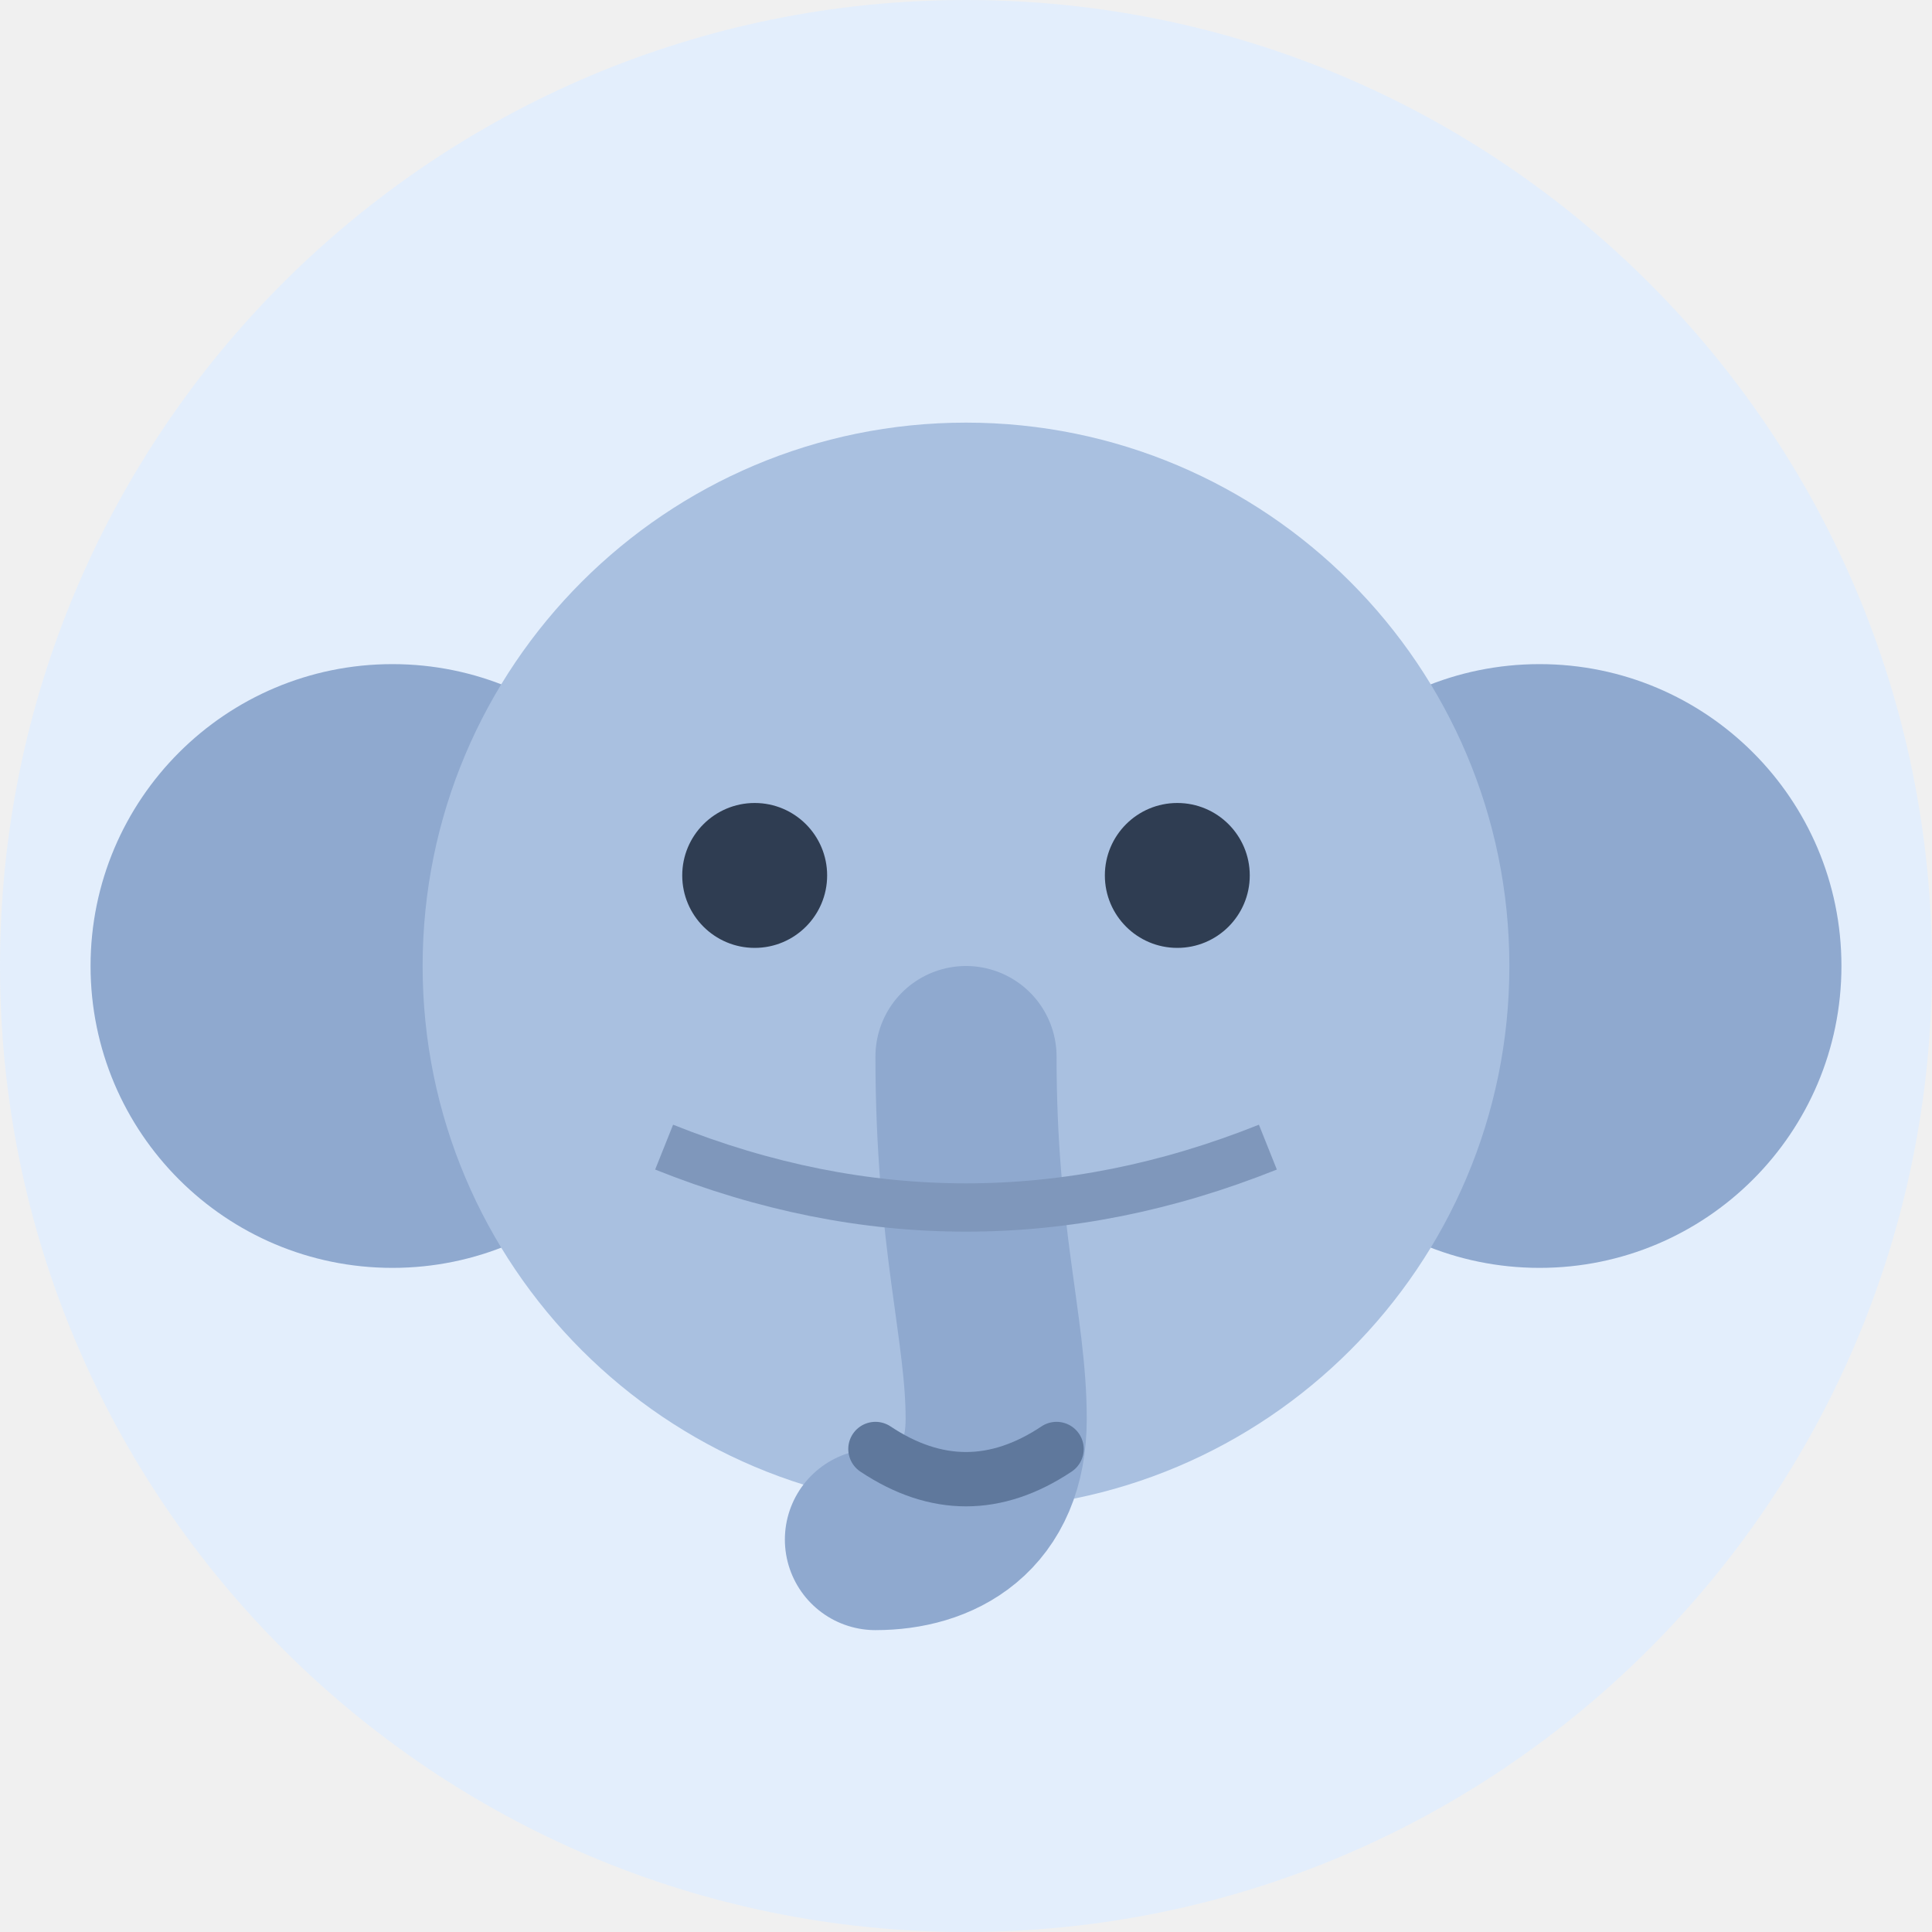
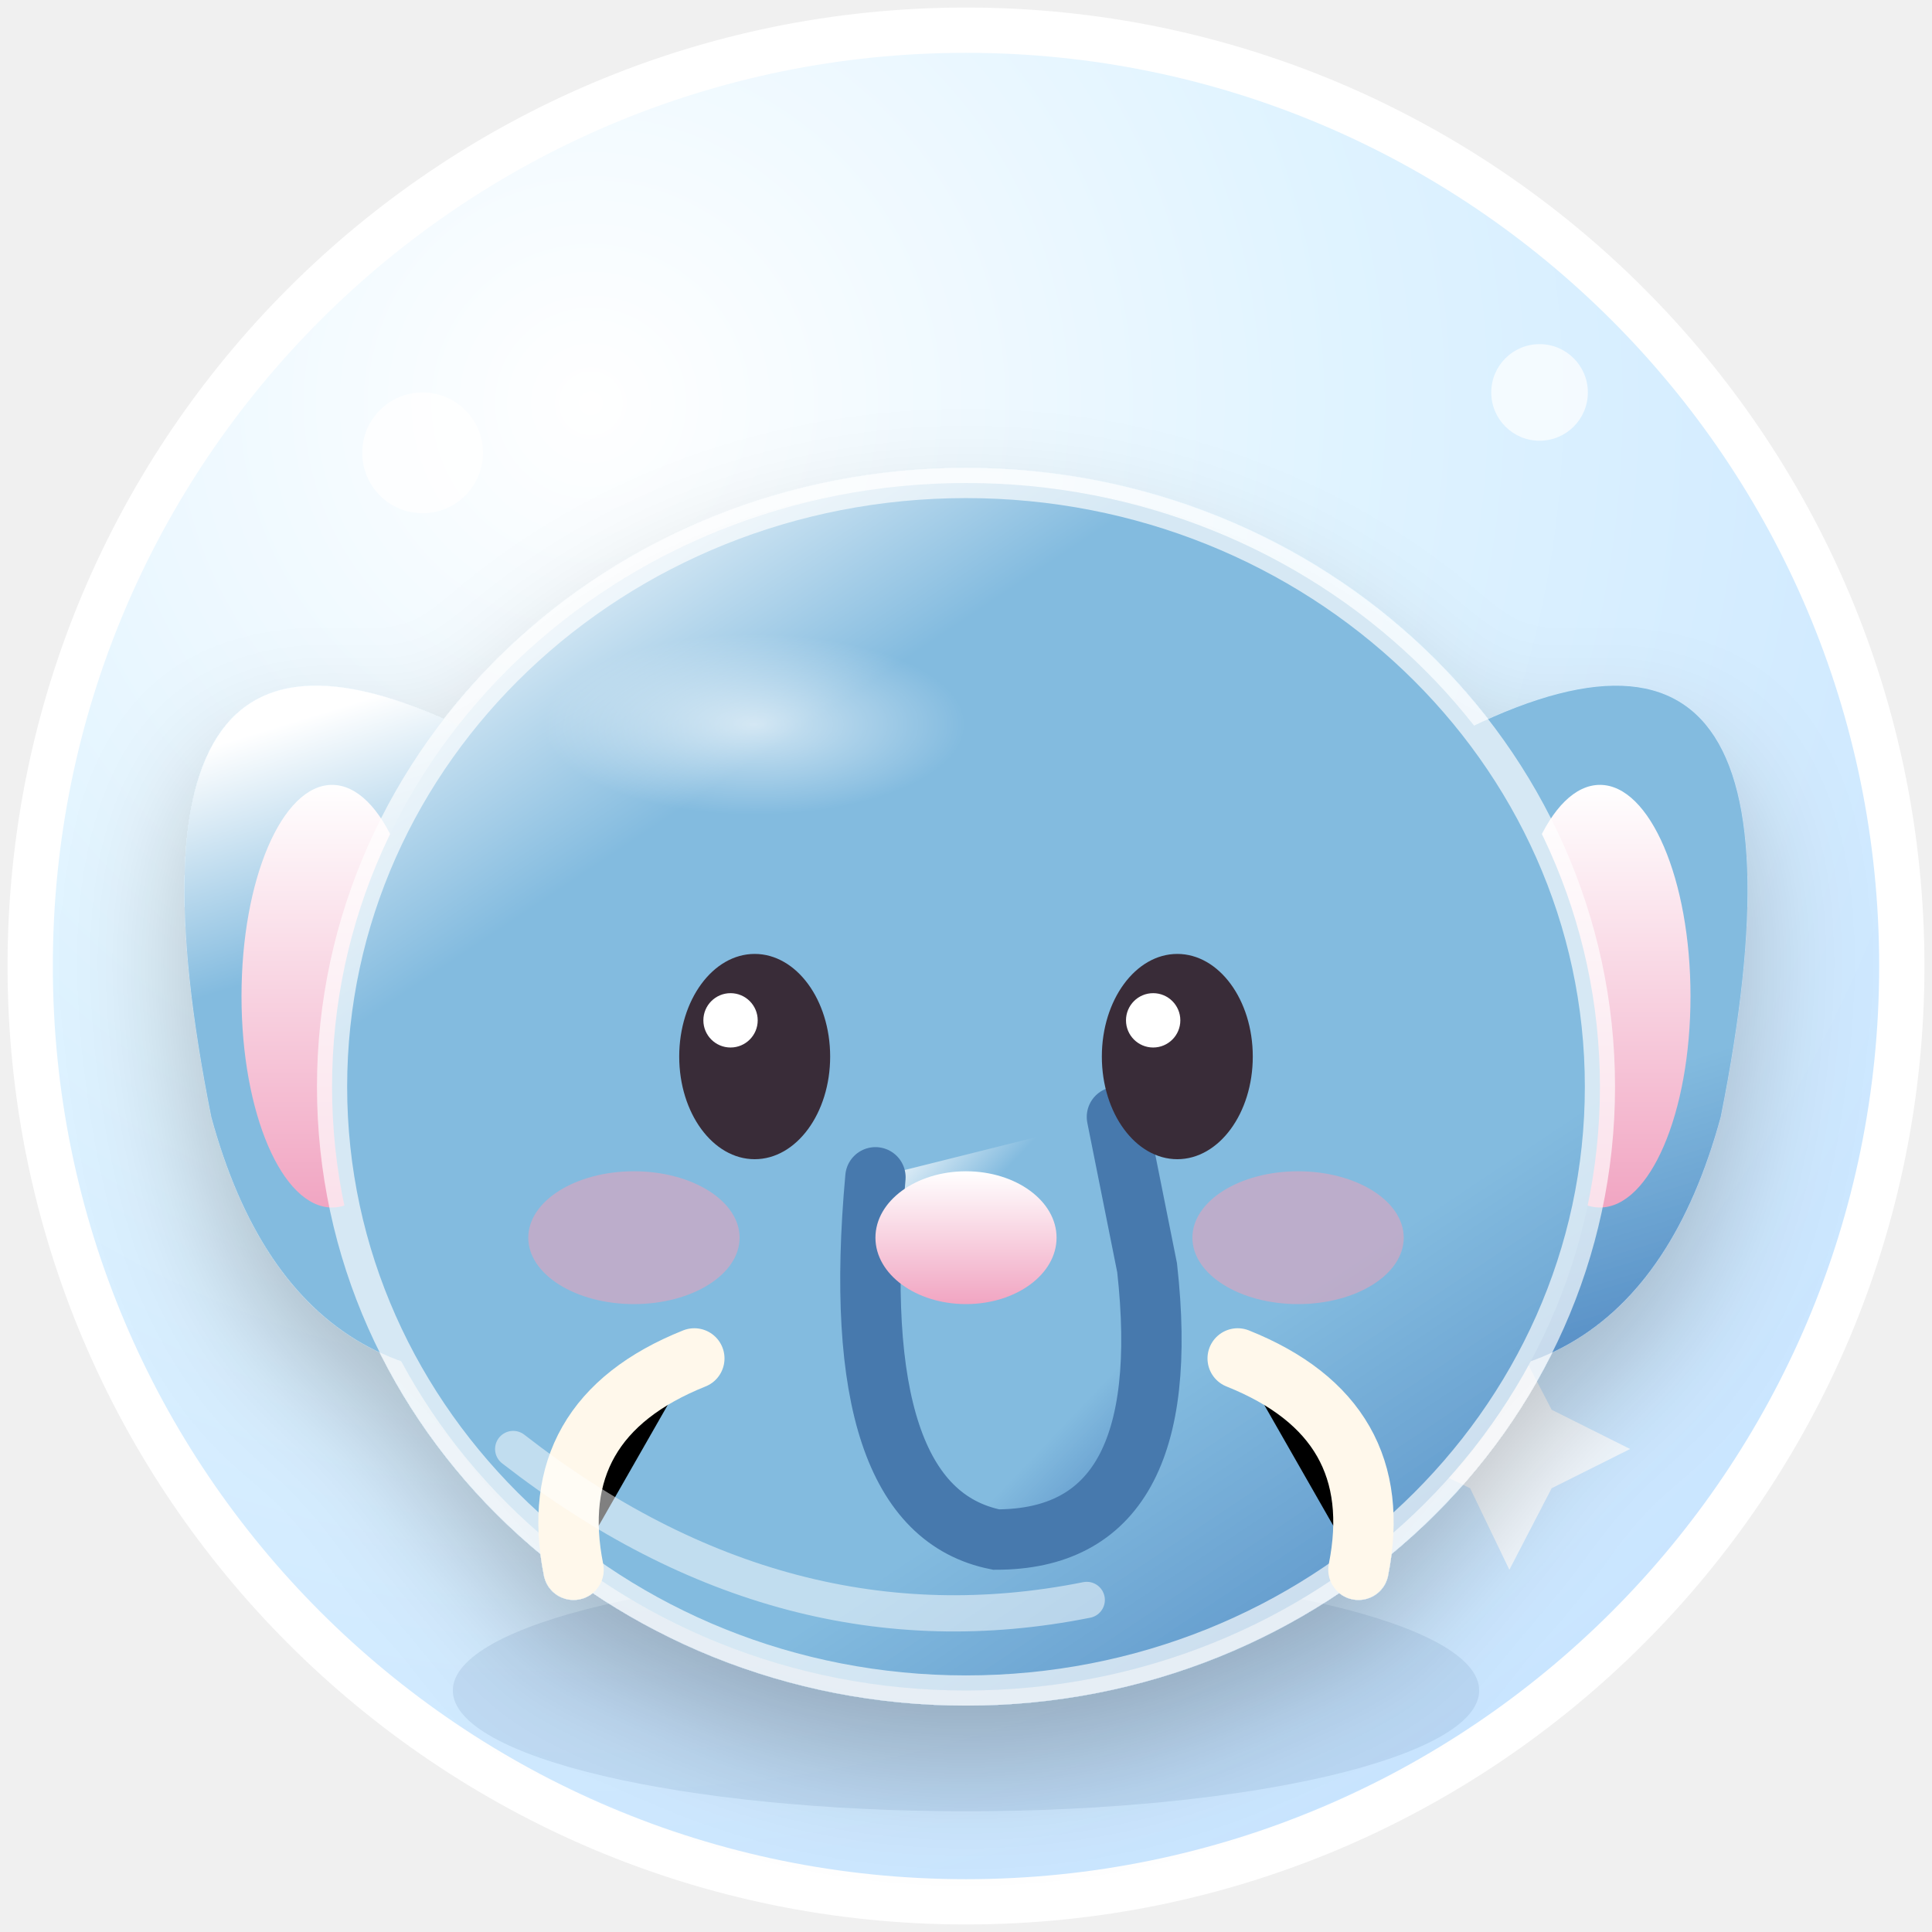
<svg xmlns="http://www.w3.org/2000/svg" viewBox="0 0 64 64" role="img" aria-label="Voi xanh">
-   <circle cx="32" cy="32" r="32" fill="#e3eefc" />
-   <circle cx="13" cy="32" r="10" fill="#8fa9cf" />
-   <circle cx="51" cy="32" r="10" fill="#8fa9cf" />
-   <circle cx="32" cy="32" r="18" fill="#a9c0e0" />
-   <circle cx="25" cy="29" r="2.4" fill="#2f3d52" />
-   <circle cx="39" cy="29" r="2.4" fill="#2f3d52" />
-   <path d="M32 35c0 6 1 9 1 12 0 3-2 4-4 4" stroke="#8fa9cf" stroke-width="6" fill="none" stroke-linecap="round" />
-   <path d="M29 48q3 2 6 0" stroke="#5f789c" stroke-width="1.8" fill="none" stroke-linecap="round" />
-   <path d="M22 38q10 4 20 0" stroke="#7f97bb" stroke-width="1.6" fill="none" />
+   <defs>
+     <radialGradient id="bg" cx="30%" cy="20%" r="85%">
+       <stop stop-color="#fff" />
+       <stop offset=".48" stop-color="#dff3ff" />
+       <stop offset="1" stop-color="#c9e5ff" />
+     </radialGradient>
+     <linearGradient id="fur" x1=".15" y1="0" x2=".85" y2="1">
+       <stop stop-color="#fff" />
+       <stop offset=".24" stop-color="#83bbdf" />
+       <stop offset=".74" stop-color="#83bbdf" />
+       <stop offset="1" stop-color="#578fc6" />
+     </linearGradient>
+     <linearGradient id="fur2" x1="0" y1="0" x2="1" y2="1">
+       <stop stop-color="#83bbdf" />
+       <stop offset="1" stop-color="#578fc6" />
+     </linearGradient>
+     <linearGradient id="inner" x1="0" y1="0" x2="0" y2="1">
+       <stop stop-color="#fff" />
+       <stop offset="1" stop-color="#f1a5c2" />
+     </linearGradient>
+     <linearGradient id="skin" x1="0" y1="0" x2="1" y2="1">
+       <stop stop-color="#fff0d8" />
+       <stop offset=".55" stop-color="#ffd8b9" />
+       <stop offset="1" stop-color="#e99e91" />
+     </linearGradient>
+     <linearGradient id="gold" x1="0" y1="0" x2="0" y2="1">
+       <stop stop-color="#fff4a8" />
+       <stop offset=".5" stop-color="#ffca4f" />
+       <stop offset="1" stop-color="#e79531" />
+     </linearGradient>
+     <filter id="softShadow" x="-30%" y="-25%" width="160%" height="170%">
+       <feGaussianBlur in="SourceAlpha" stdDeviation="2" />
+       <feOffset dy="2" />
+       <feComponentTransfer>
+         <feFuncA type="linear" slope=".22" />
+       </feComponentTransfer>
+       <feMerge>
+         <feMergeNode />
+         <feMergeNode in="SourceGraphic" />
+       </feMerge>
+     </filter>
+     <radialGradient id="shine">
+       <stop stop-color="#fff" stop-opacity=".62" />
+       <stop offset="1" stop-color="#fff" stop-opacity="0" />
+     </radialGradient>
+   </defs>
+   <circle cx="32" cy="32" r="31" fill="url(#bg)" stroke="#ffffff" stroke-width="1.5" />
+   <circle cx="14" cy="15" r="2" fill="#fff" opacity=".8" />
+   <circle cx="51" cy="13" r="1.6" fill="#fff" opacity=".7" />
+   <path d="m50 44 1.4 2.7 2.6 1.3-2.6 1.3-1.4 2.7-1.3-2.7-2.7-1.3 2.7-1.3z" fill="#fff" opacity=".75" />
+   <ellipse cx="32" cy="56" rx="17" ry="4" fill="#3d6596" opacity=".12" />
+   <g filter="url(#softShadow)">
+     <g fill="url(#fur)">
+       <path d="M17 25Q3 17 7 37q3 11 14 8zM47 25q14-8 10 12-3 11-14 8z" />
+       <ellipse cx="11" cy="33" rx="3" ry="7" fill="url(#inner)" />
+       <ellipse cx="53" cy="33" rx="3" ry="7" fill="url(#inner)" />
+     </g>
+     <ellipse cx="32" cy="36" rx="21" ry="20" fill="url(#fur)" stroke="#ffffffaa" stroke-width="1" />
+     <path d="M29 39q-1 11 4 12 6 0 5-9l-1-5" fill="url(#fur)" stroke="#4779ad" stroke-width="2" stroke-linecap="round" />
+     <path d="M23 45q-5 2-4 7M41 45q5 2 4 7" stroke="#fff8eb" stroke-width="2" stroke-linecap="round" />
+   </g>
+   <ellipse cx="25" cy="35" rx="2.5" ry="3.4" fill="#392c38" />
+   <ellipse cx="39" cy="35" rx="2.5" ry="3.4" fill="#392c38" />
+   <circle cx="24.2" cy="33.8" r=".9" fill="#fff" />
+   <circle cx="38.2" cy="33.8" r=".9" fill="#fff" />
+   <ellipse cx="21" cy="41" rx="3.5" ry="2.2" fill="#ff9eb2" opacity=".46" />
+   <ellipse cx="43" cy="41" rx="3.5" ry="2.2" fill="#ff9eb2" opacity=".46" />
+   <ellipse cx="32" cy="41" rx="3" ry="2.2" fill="url(#inner)" stroke="${c.dark}" stroke-opacity=".25" stroke-width=".7" />
+   <path d="M32 43q0 3-3 3m3-3q0 3 3 3" fill="none" stroke="${c.dark}" stroke-width="1.2" stroke-linecap="round" />
+   <ellipse cx="25" cy="24" rx="7" ry="3" fill="url(#shine)" />
+   <path d="M17 48q9 7 19 5" fill="none" stroke="#fff" stroke-opacity=".5" stroke-width="1.2" stroke-linecap="round" />
</svg>
